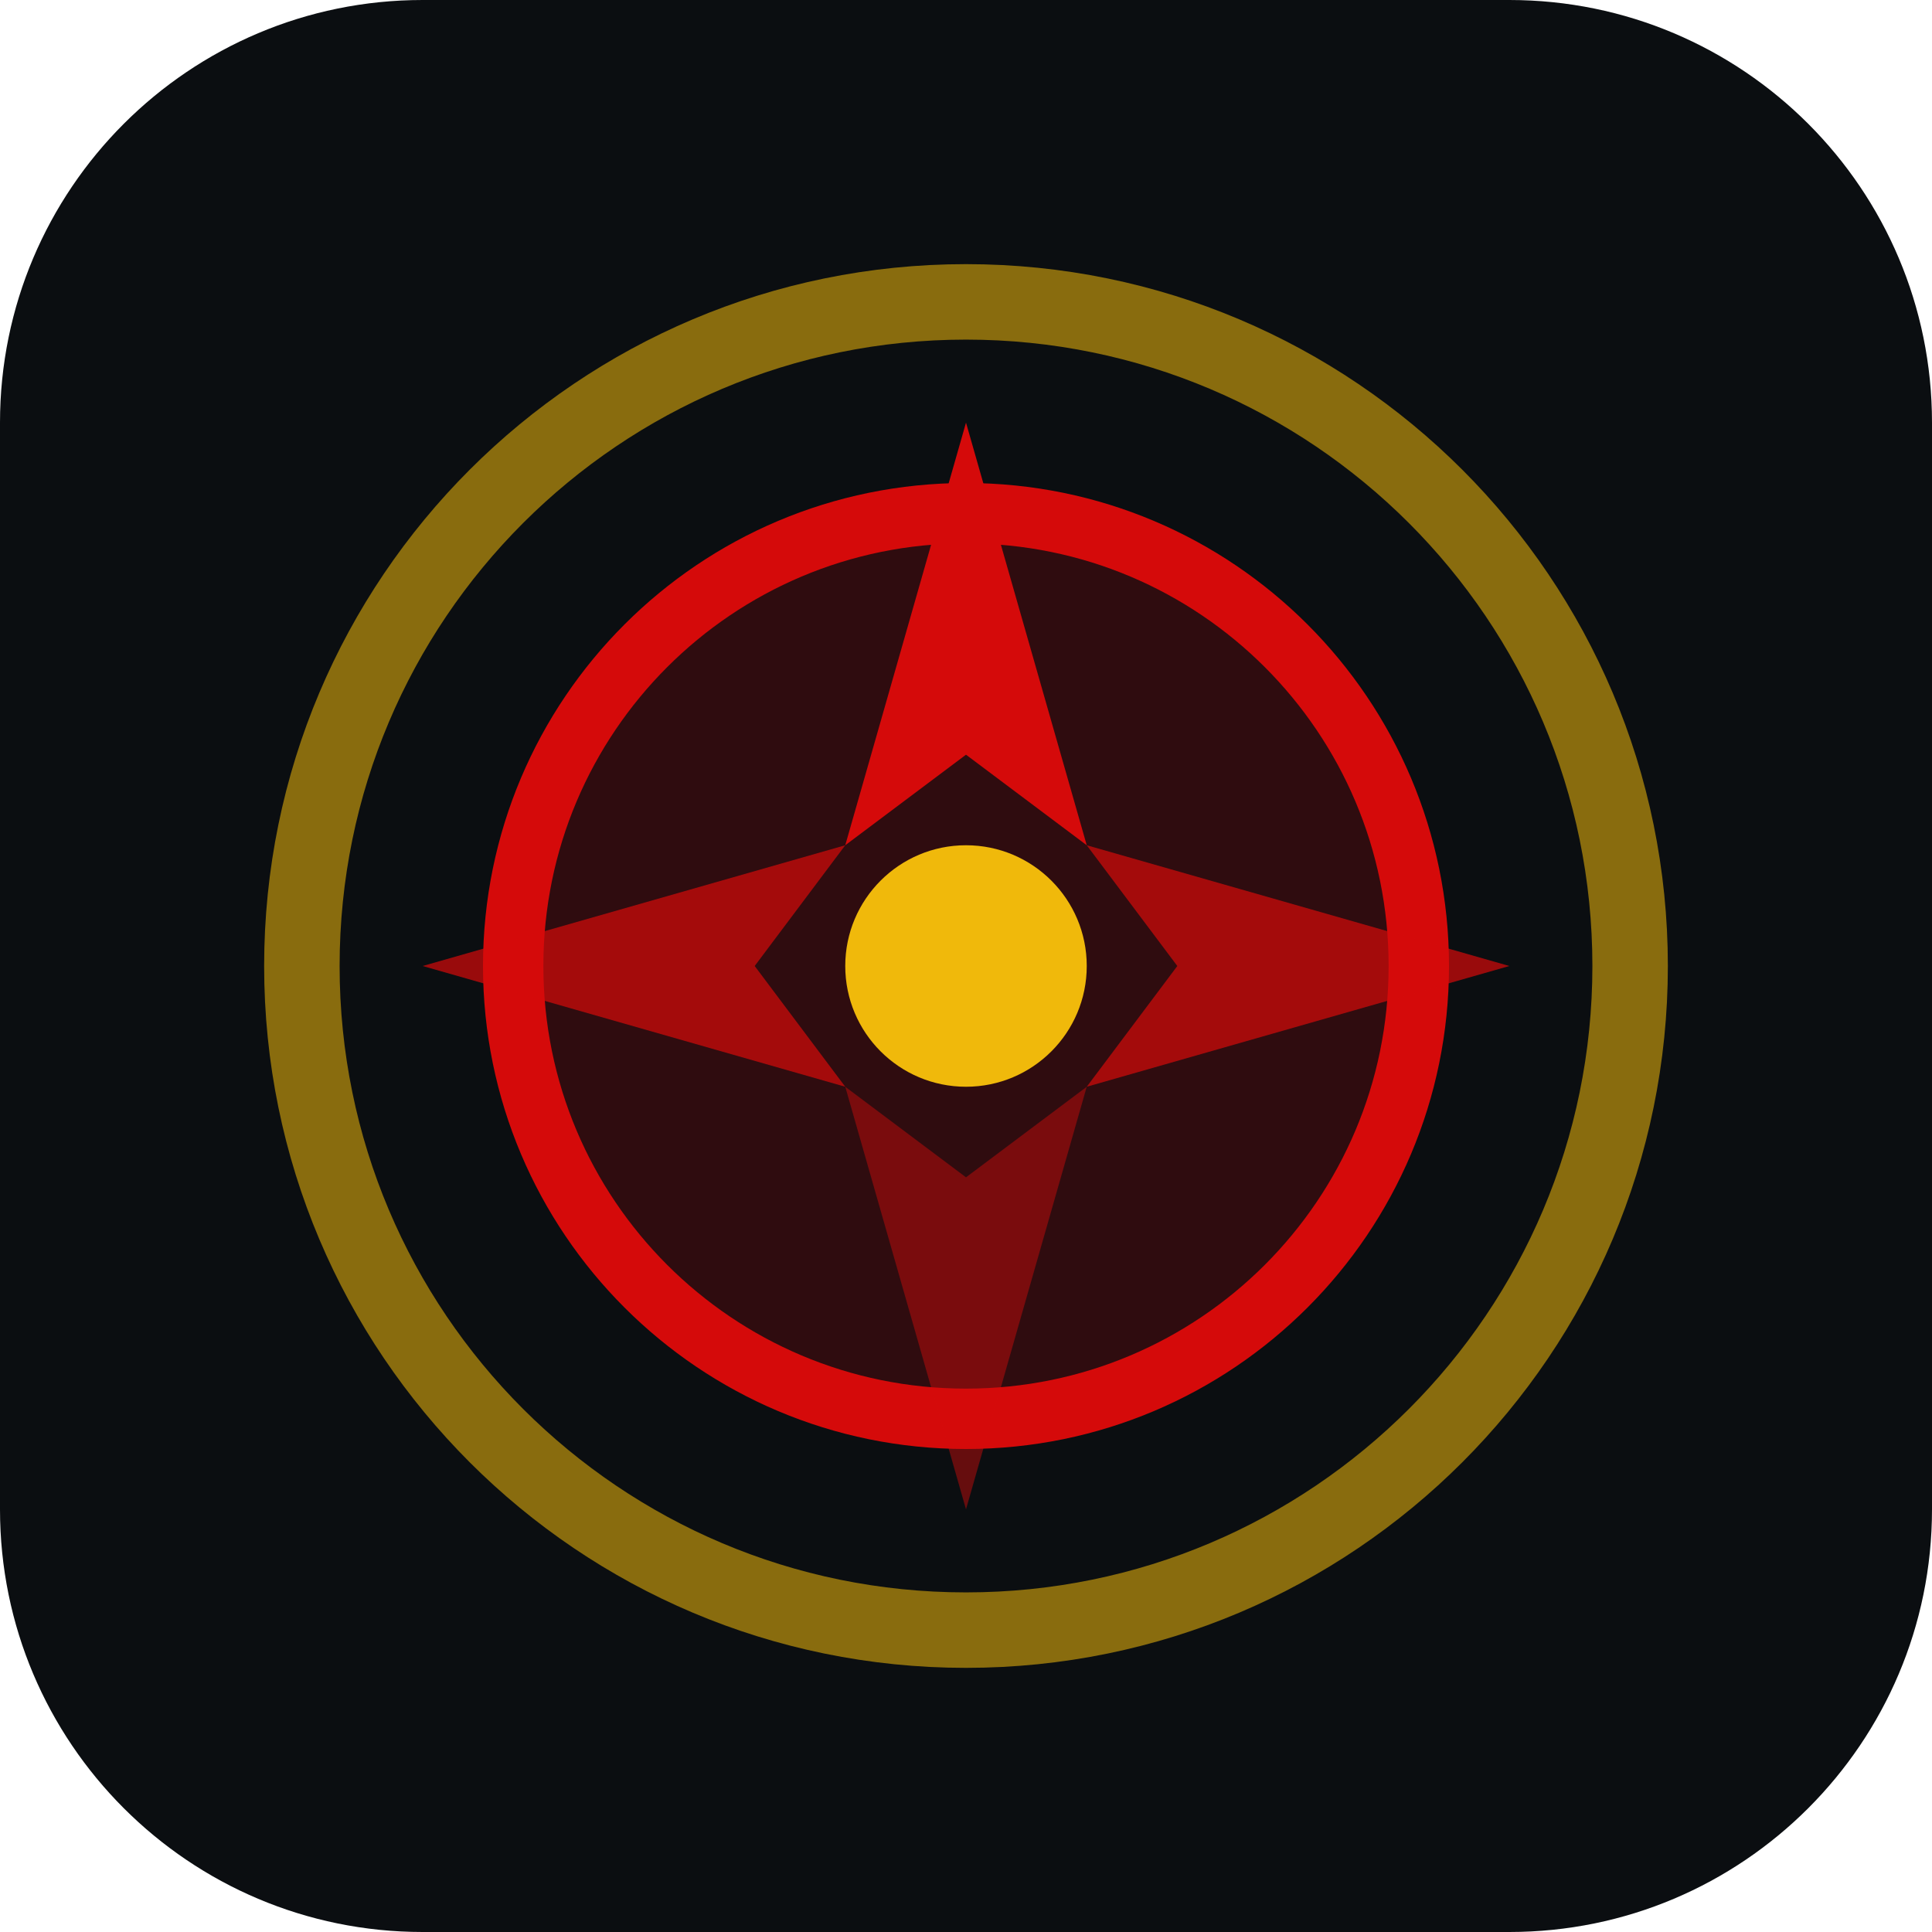
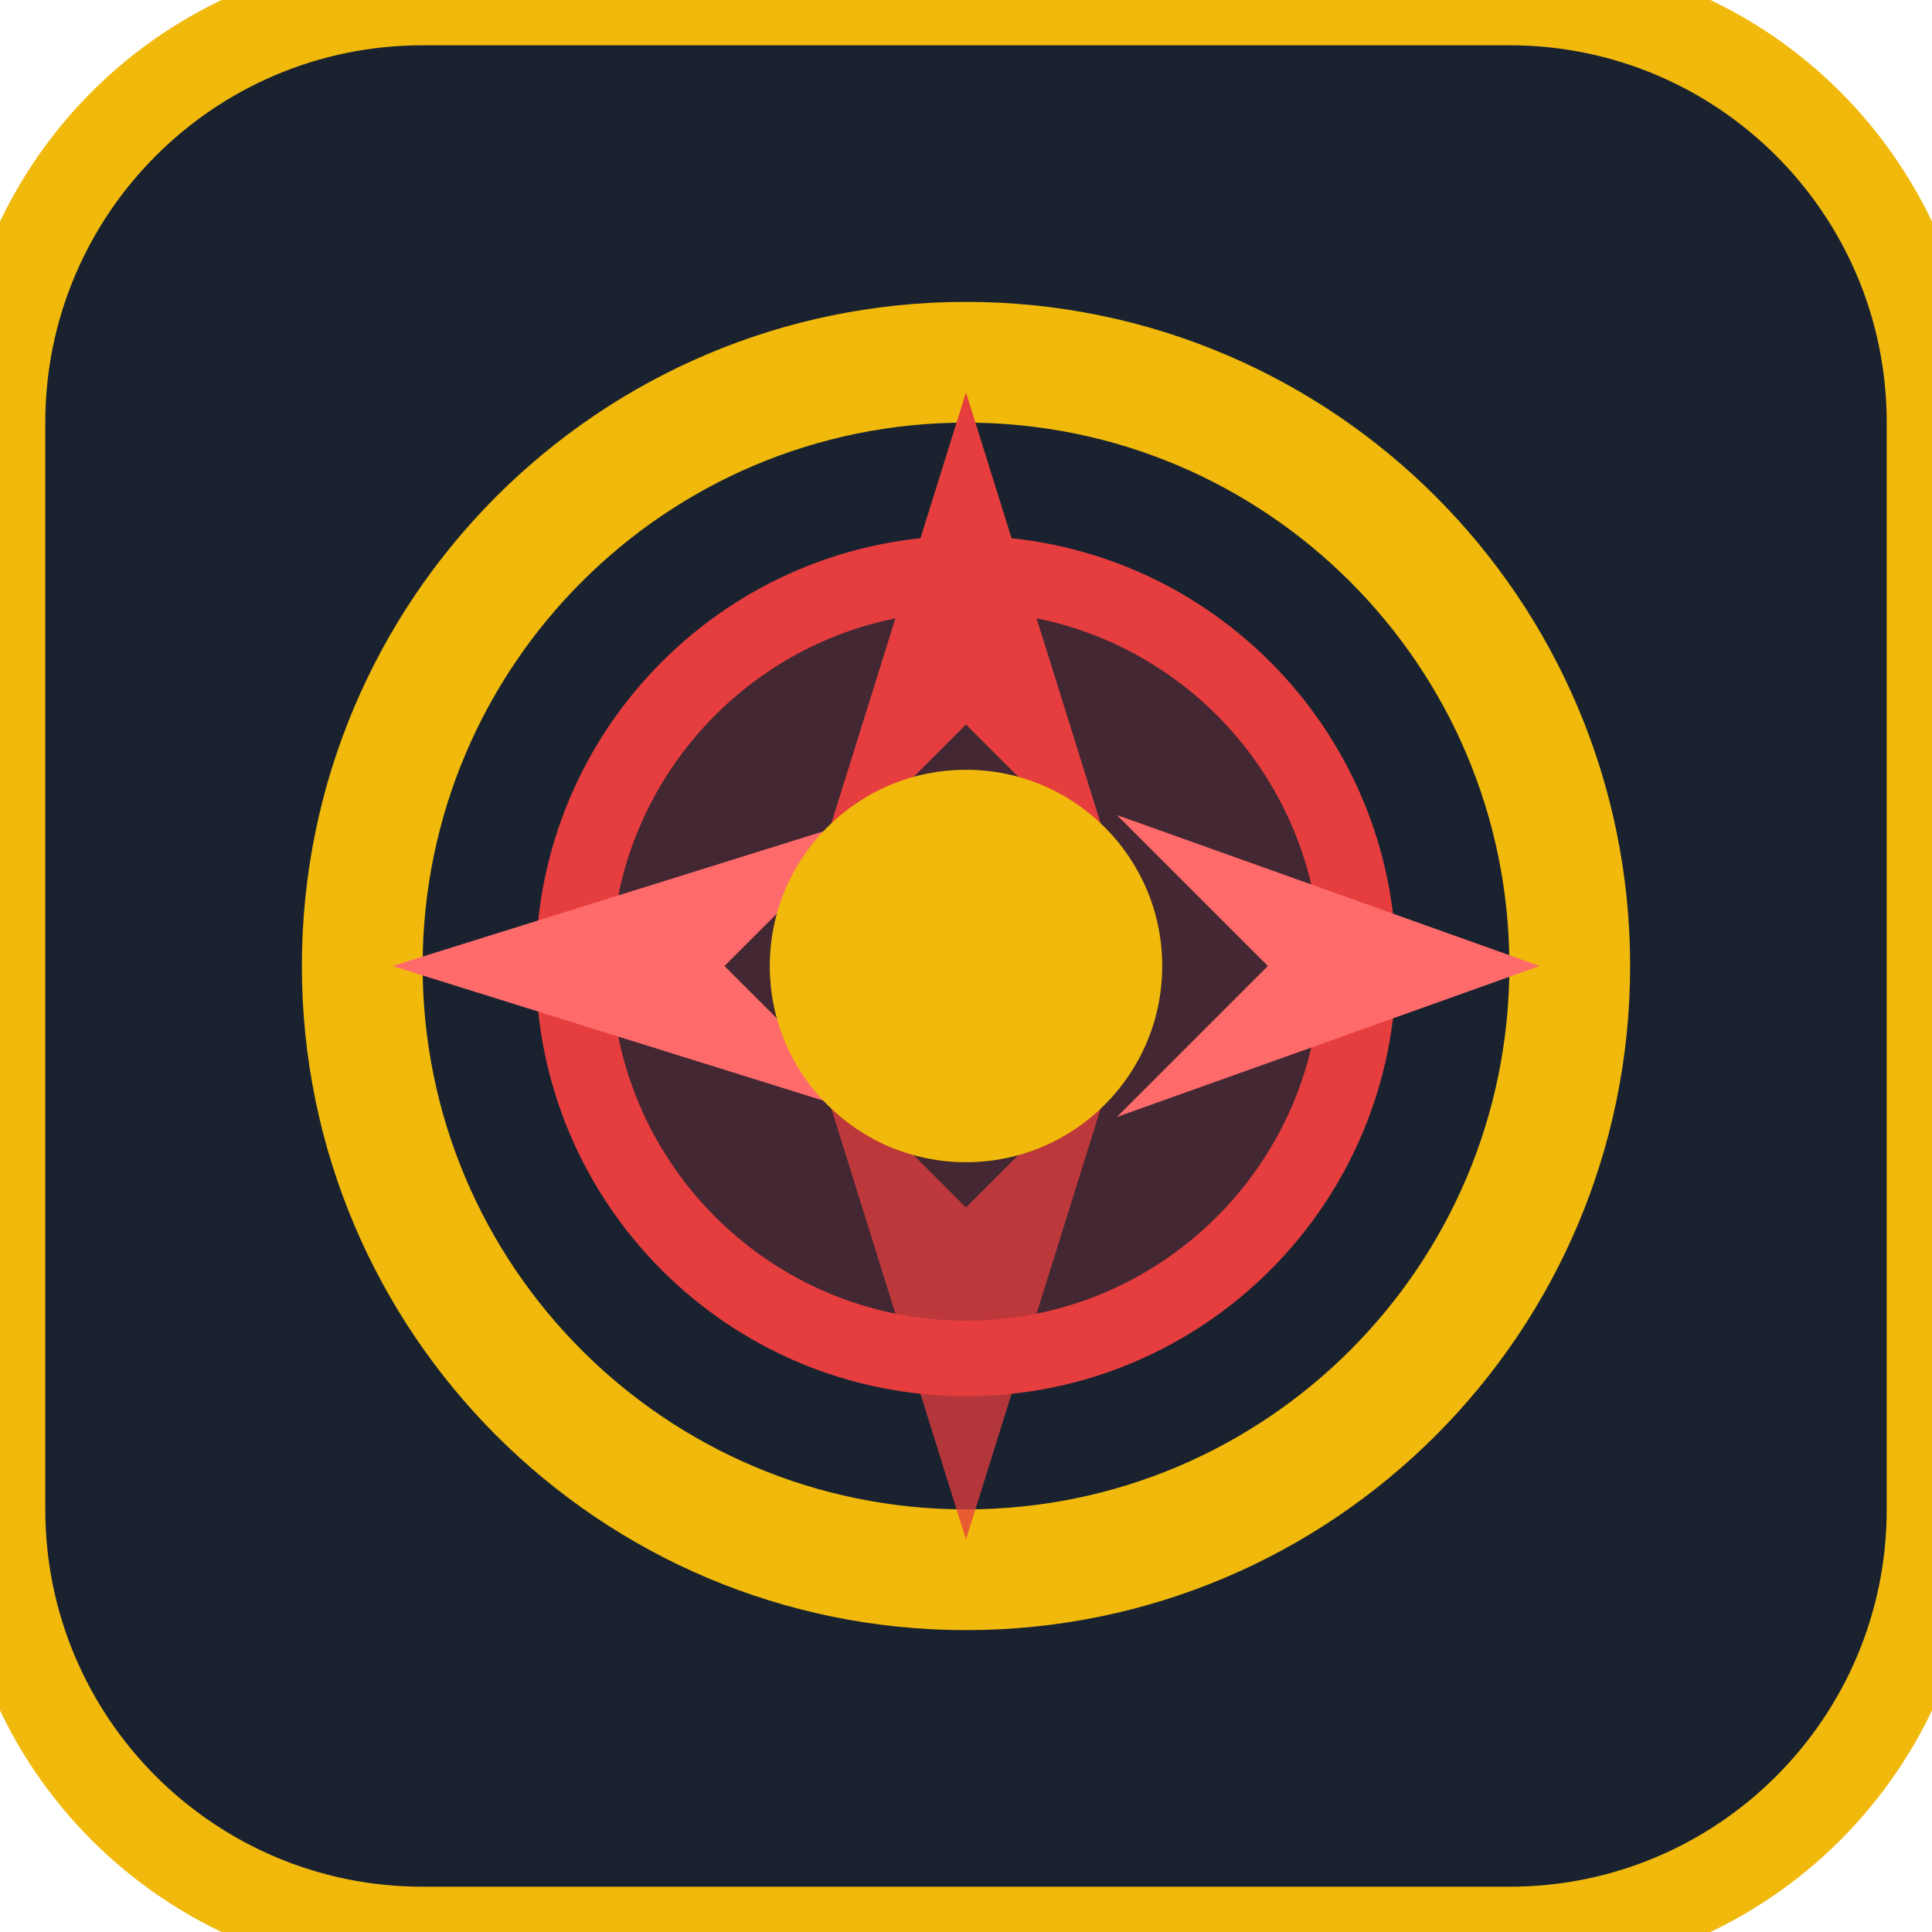
<svg xmlns="http://www.w3.org/2000/svg" viewBox="0 0 32 32" role="img" aria-label="The Buccaneers">
-   <rect width="32" height="32" rx="7" fill="#0b0e11" />
-   <circle cx="16" cy="16" r="11" fill="none" stroke="#f0b90b" stroke-width="1.25" opacity="0.55" />
-   <circle cx="16" cy="16" r="7.5" fill="rgba(213,10,10,0.18)" stroke="#D50A0A" stroke-width="1" />
-   <path d="M16 7 L18 14 L16 12.5 L14 14 Z" fill="#D50A0A" />
-   <path d="M16 25 L14 18 L16 19.5 L18 18 Z" fill="#D50A0A" opacity="0.45" />
-   <path d="M7 16 L14 14 L12.5 16 L14 18 Z" fill="#D50A0A" opacity="0.7" />
-   <path d="M25 16 L18 18 L19.5 16 L18 14 Z" fill="#D50A0A" opacity="0.7" />
-   <circle cx="16" cy="16" r="2" fill="#f0b90b" />
+   <rect width="32" height="32" rx="7" fill="#1a2230" stroke="#f0b90b" stroke-width="1.5" />
+   <circle cx="16" cy="16" r="10" fill="none" stroke="#f0b90b" stroke-width="2" />
+   <circle cx="16" cy="16" r="6.5" fill="rgba(230,62,62,0.2)" stroke="#e63e3e" stroke-width="1.25" />
+   <path d="M16 6.5 L18.5 14.5 L16 12 L13.5 14.5 Z" fill="#e63e3e" />
+   <path d="M16 25.5 L13.5 17.5 L16 20 L18.5 17.5 Z" fill="#e63e3e" opacity="0.75" />
+   <path d="M6.5 16 L14.5 13.5 L12 16 L14.5 18.5 Z" fill="#ff6b6b" />
+   <path d="M25.5 16 L18.5 18.5 L21 16 L18.5 13.5 Z" fill="#ff6b6b" />
+   <circle cx="16" cy="16" r="3.25" fill="#f0b90b" />
</svg>
